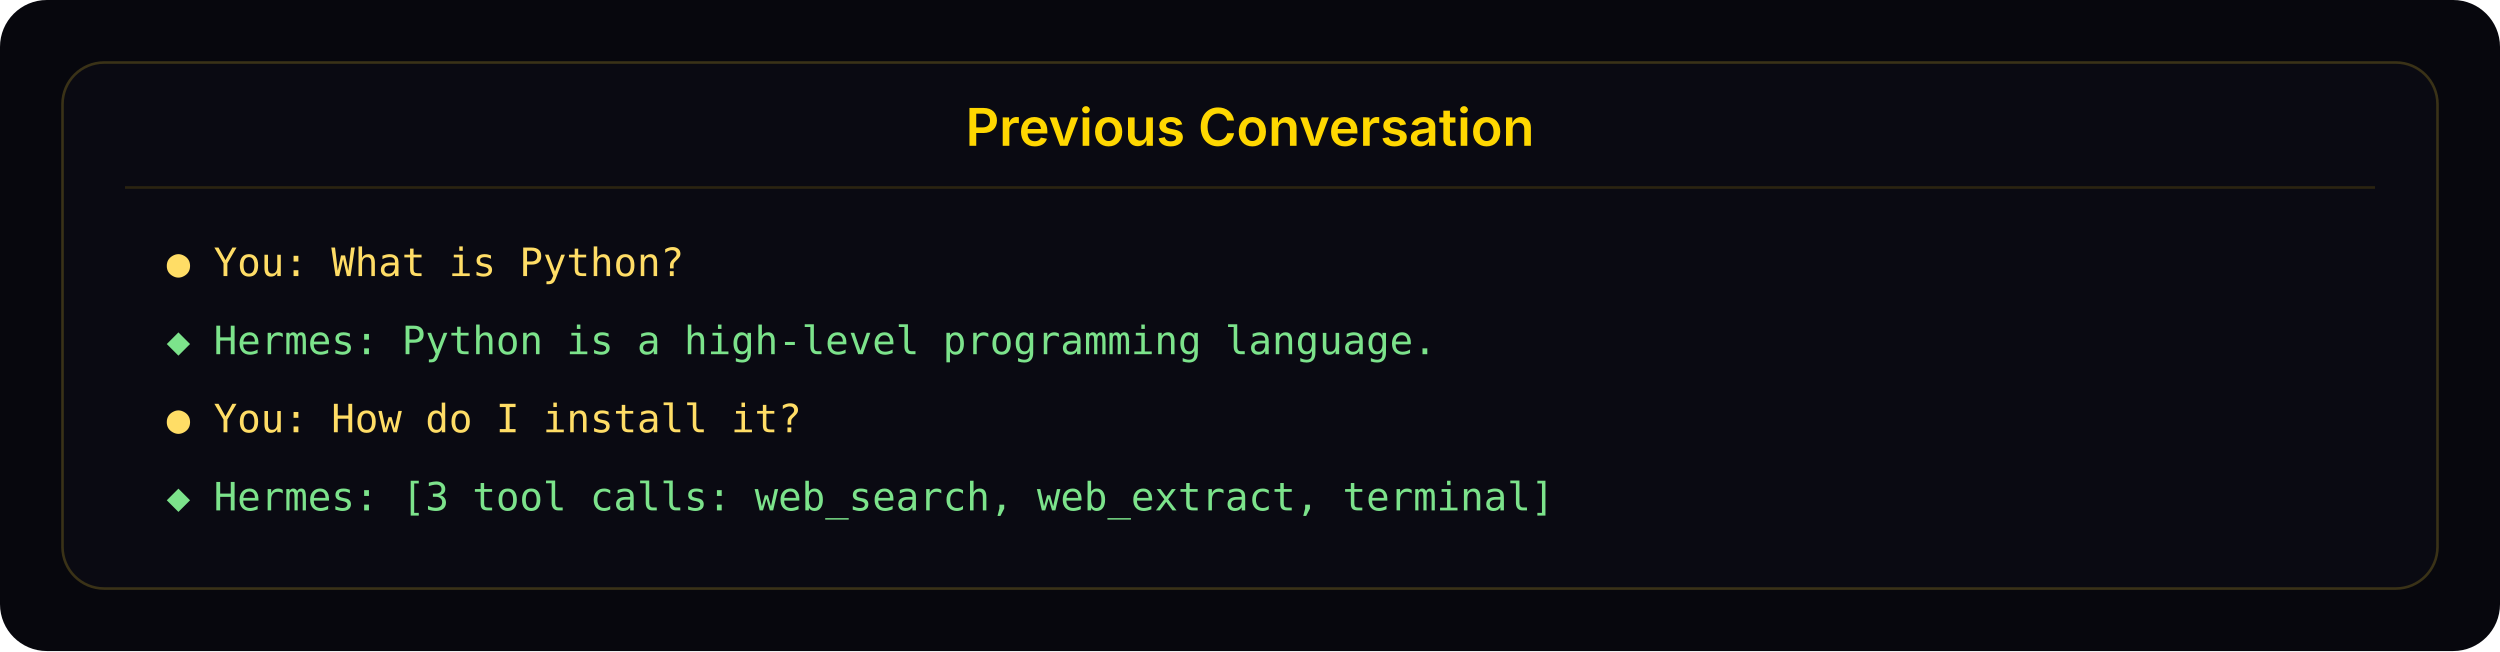
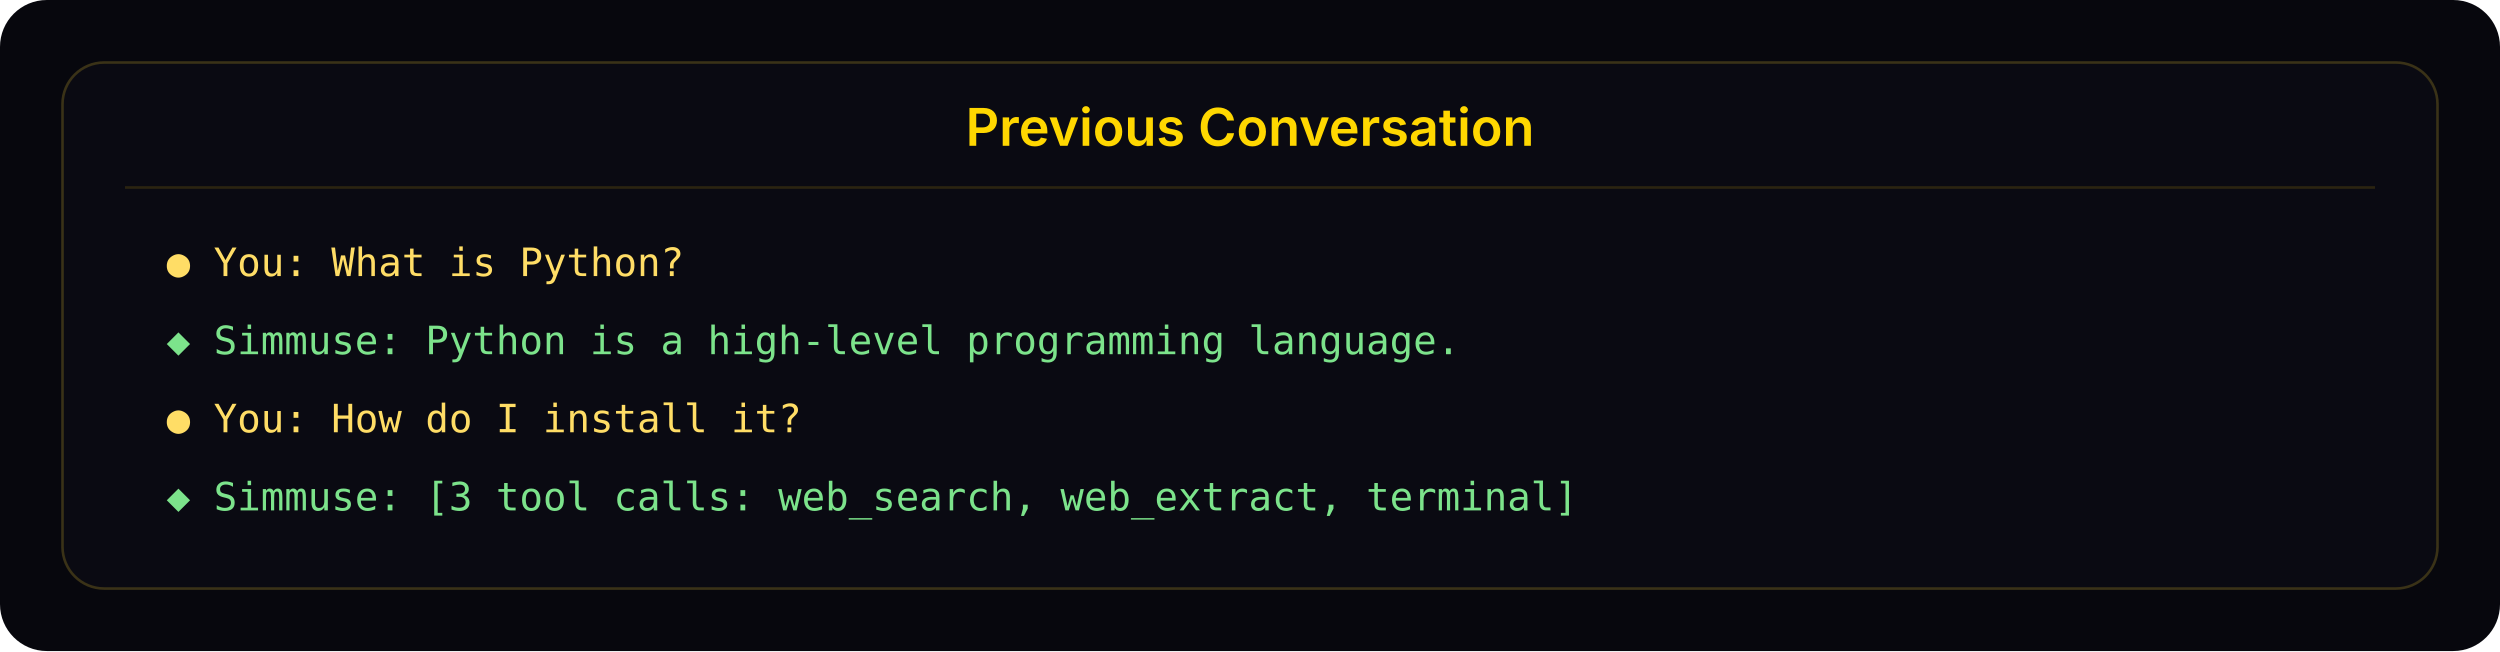
<svg xmlns="http://www.w3.org/2000/svg" width="960" height="250" viewBox="0 0 960 250" role="img" aria-labelledby="title desc">
  <rect width="960" height="250" rx="18" fill="#07070d" />
  <rect x="24" y="24" width="912" height="202" rx="16" fill="#0a0a12" stroke="#3a3217" />
  <text x="480" y="56" text-anchor="middle" fill="#ffd700" font-family="Inter, sans-serif" font-size="20" font-weight="600">Previous Conversation</text>
  <line x1="48" y1="72" x2="912" y2="72" stroke="#2b2410" />
  <text x="64" y="106" fill="#ffdd66" font-family="JetBrains Mono, monospace" font-size="15">● You: What is Python?</text>
-   <text x="64" y="136" fill="#7ce38b" font-family="JetBrains Mono, monospace" font-size="15">◆ Hermes: Python is a high-level programming language.</text>
+   <text x="64" y="136" fill="#7ce38b" font-family="JetBrains Mono, monospace" font-size="15">◆ Simmuse: Python is a high-level programming language.</text>
  <text x="64" y="166" fill="#ffdd66" font-family="JetBrains Mono, monospace" font-size="15">● You: How do I install it?</text>
-   <text x="64" y="196" fill="#7ce38b" font-family="JetBrains Mono, monospace" font-size="15">◆ Hermes: [3 tool calls: web_search, web_extract, terminal]</text>
+   <text x="64" y="196" fill="#7ce38b" font-family="JetBrains Mono, monospace" font-size="15">◆ Simmuse: [3 tool calls: web_search, web_extract, terminal]</text>
</svg>
